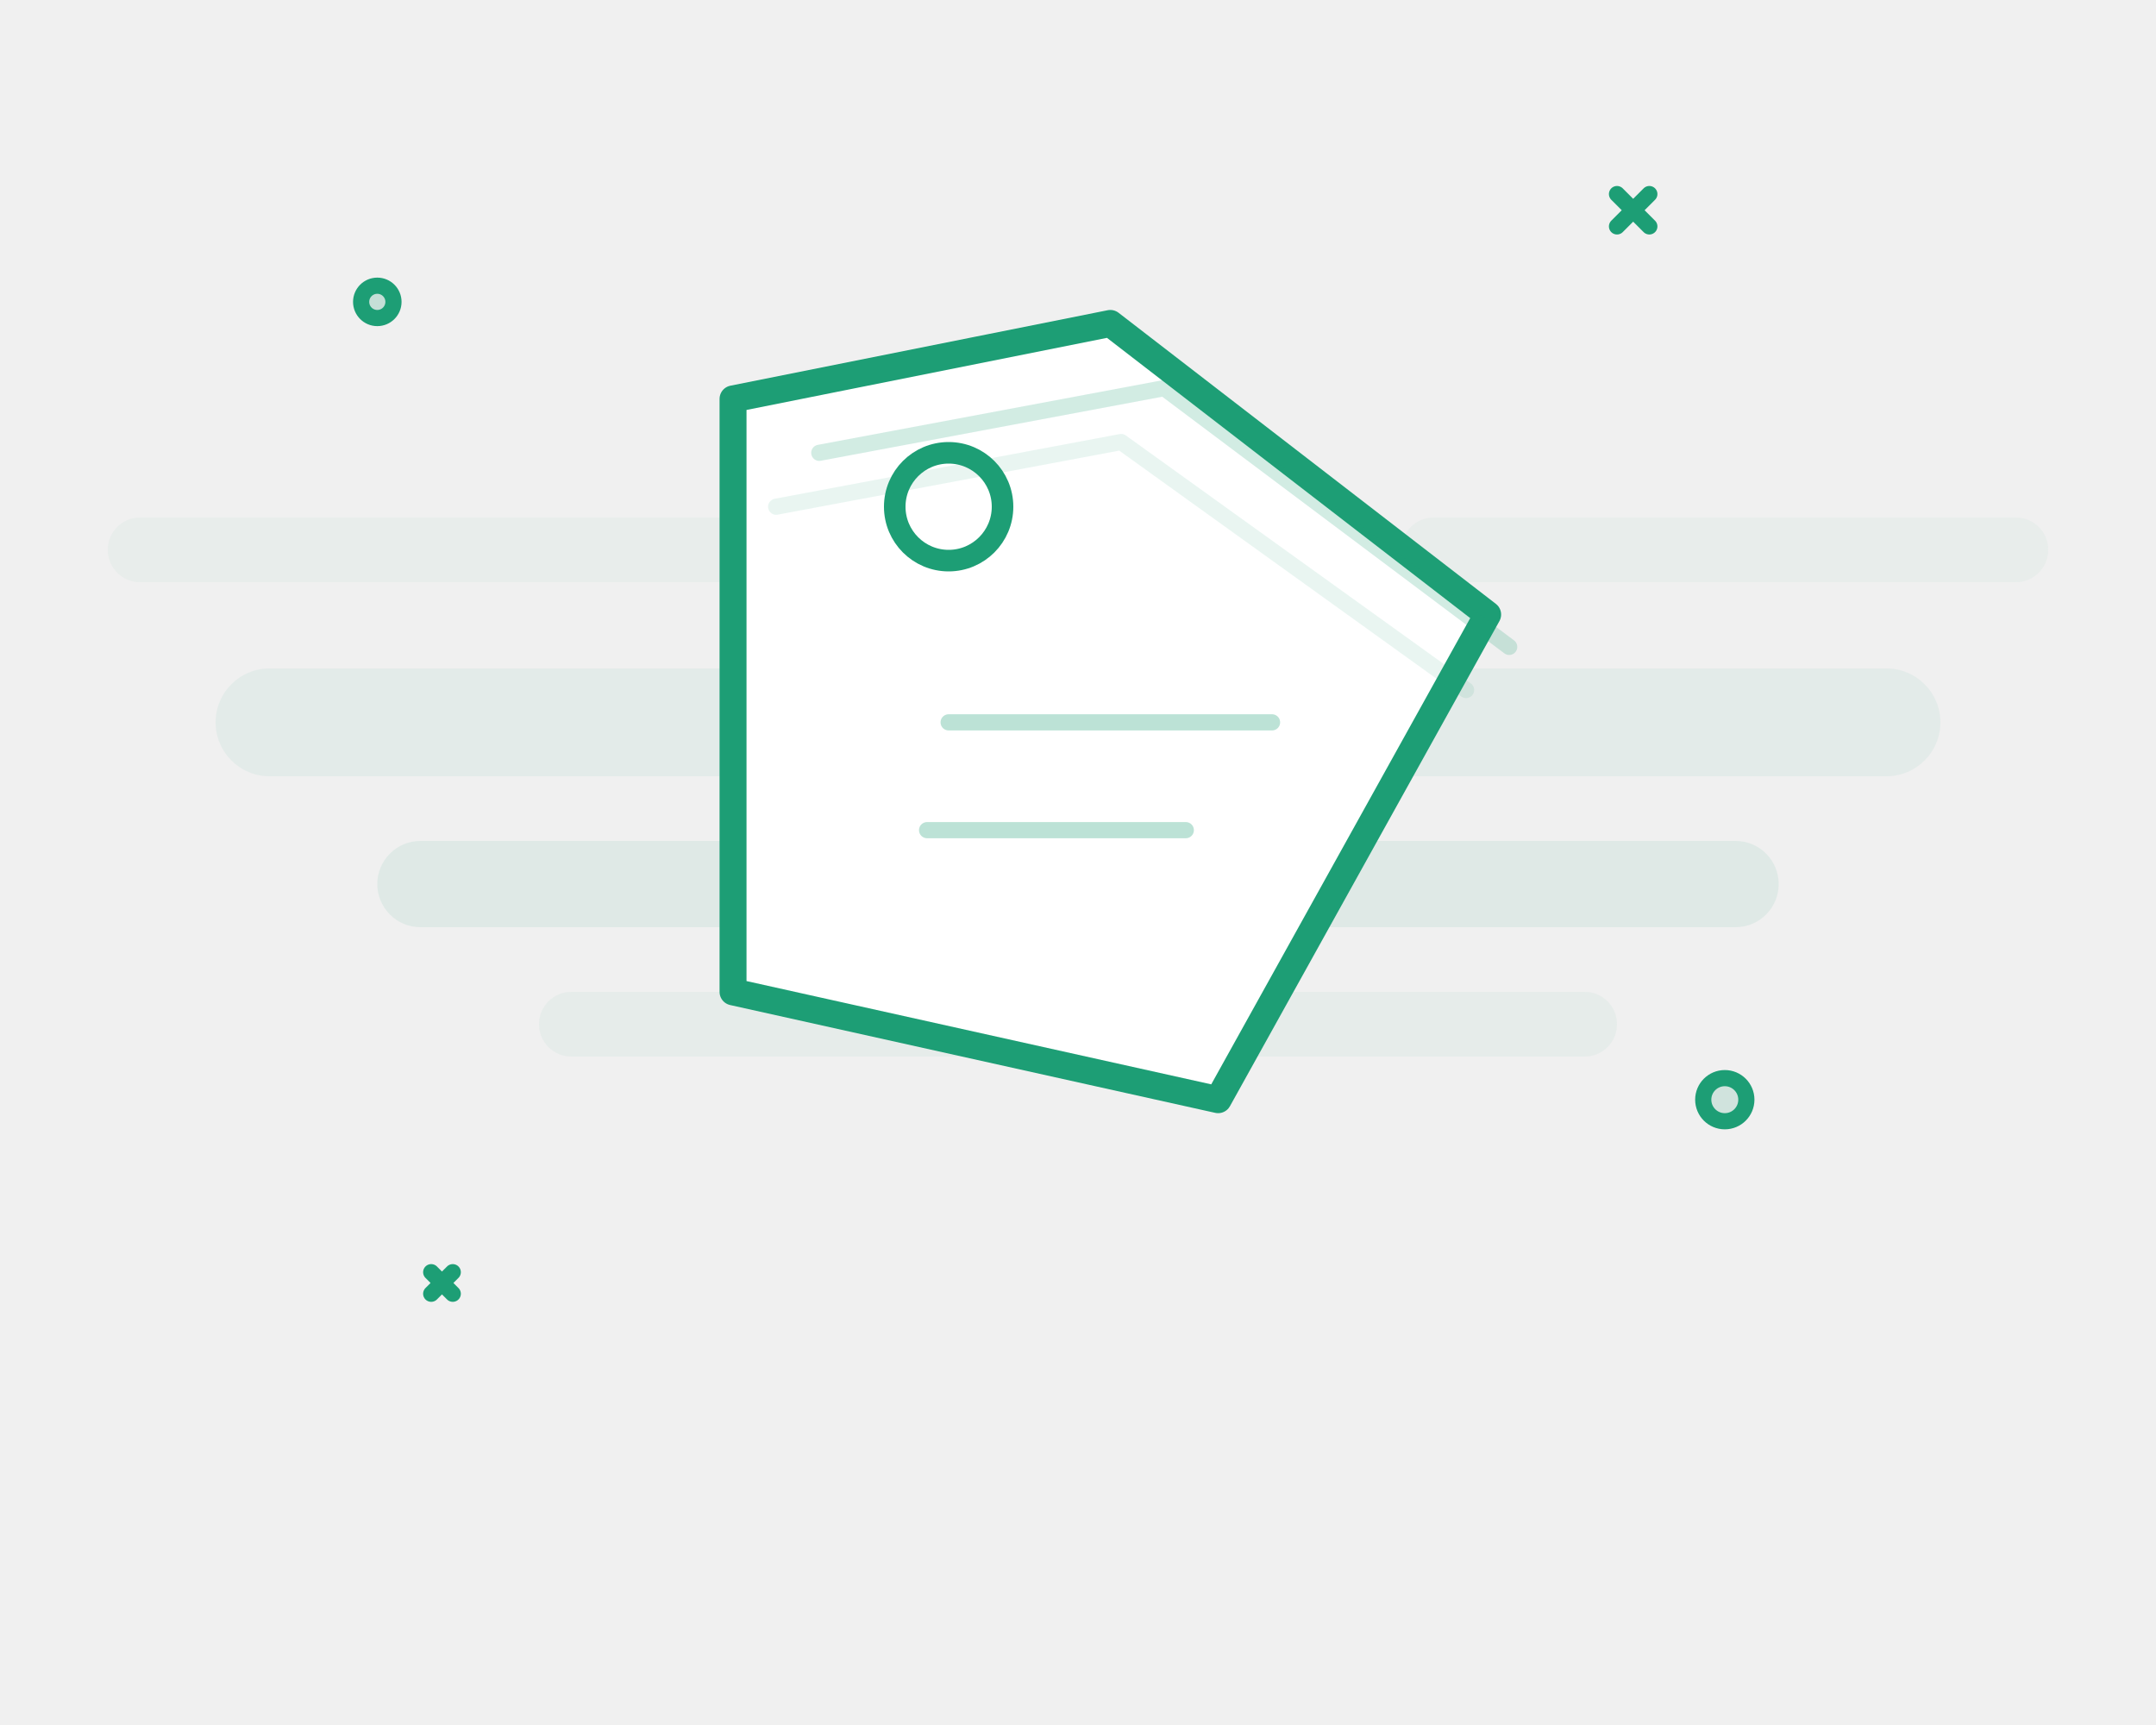
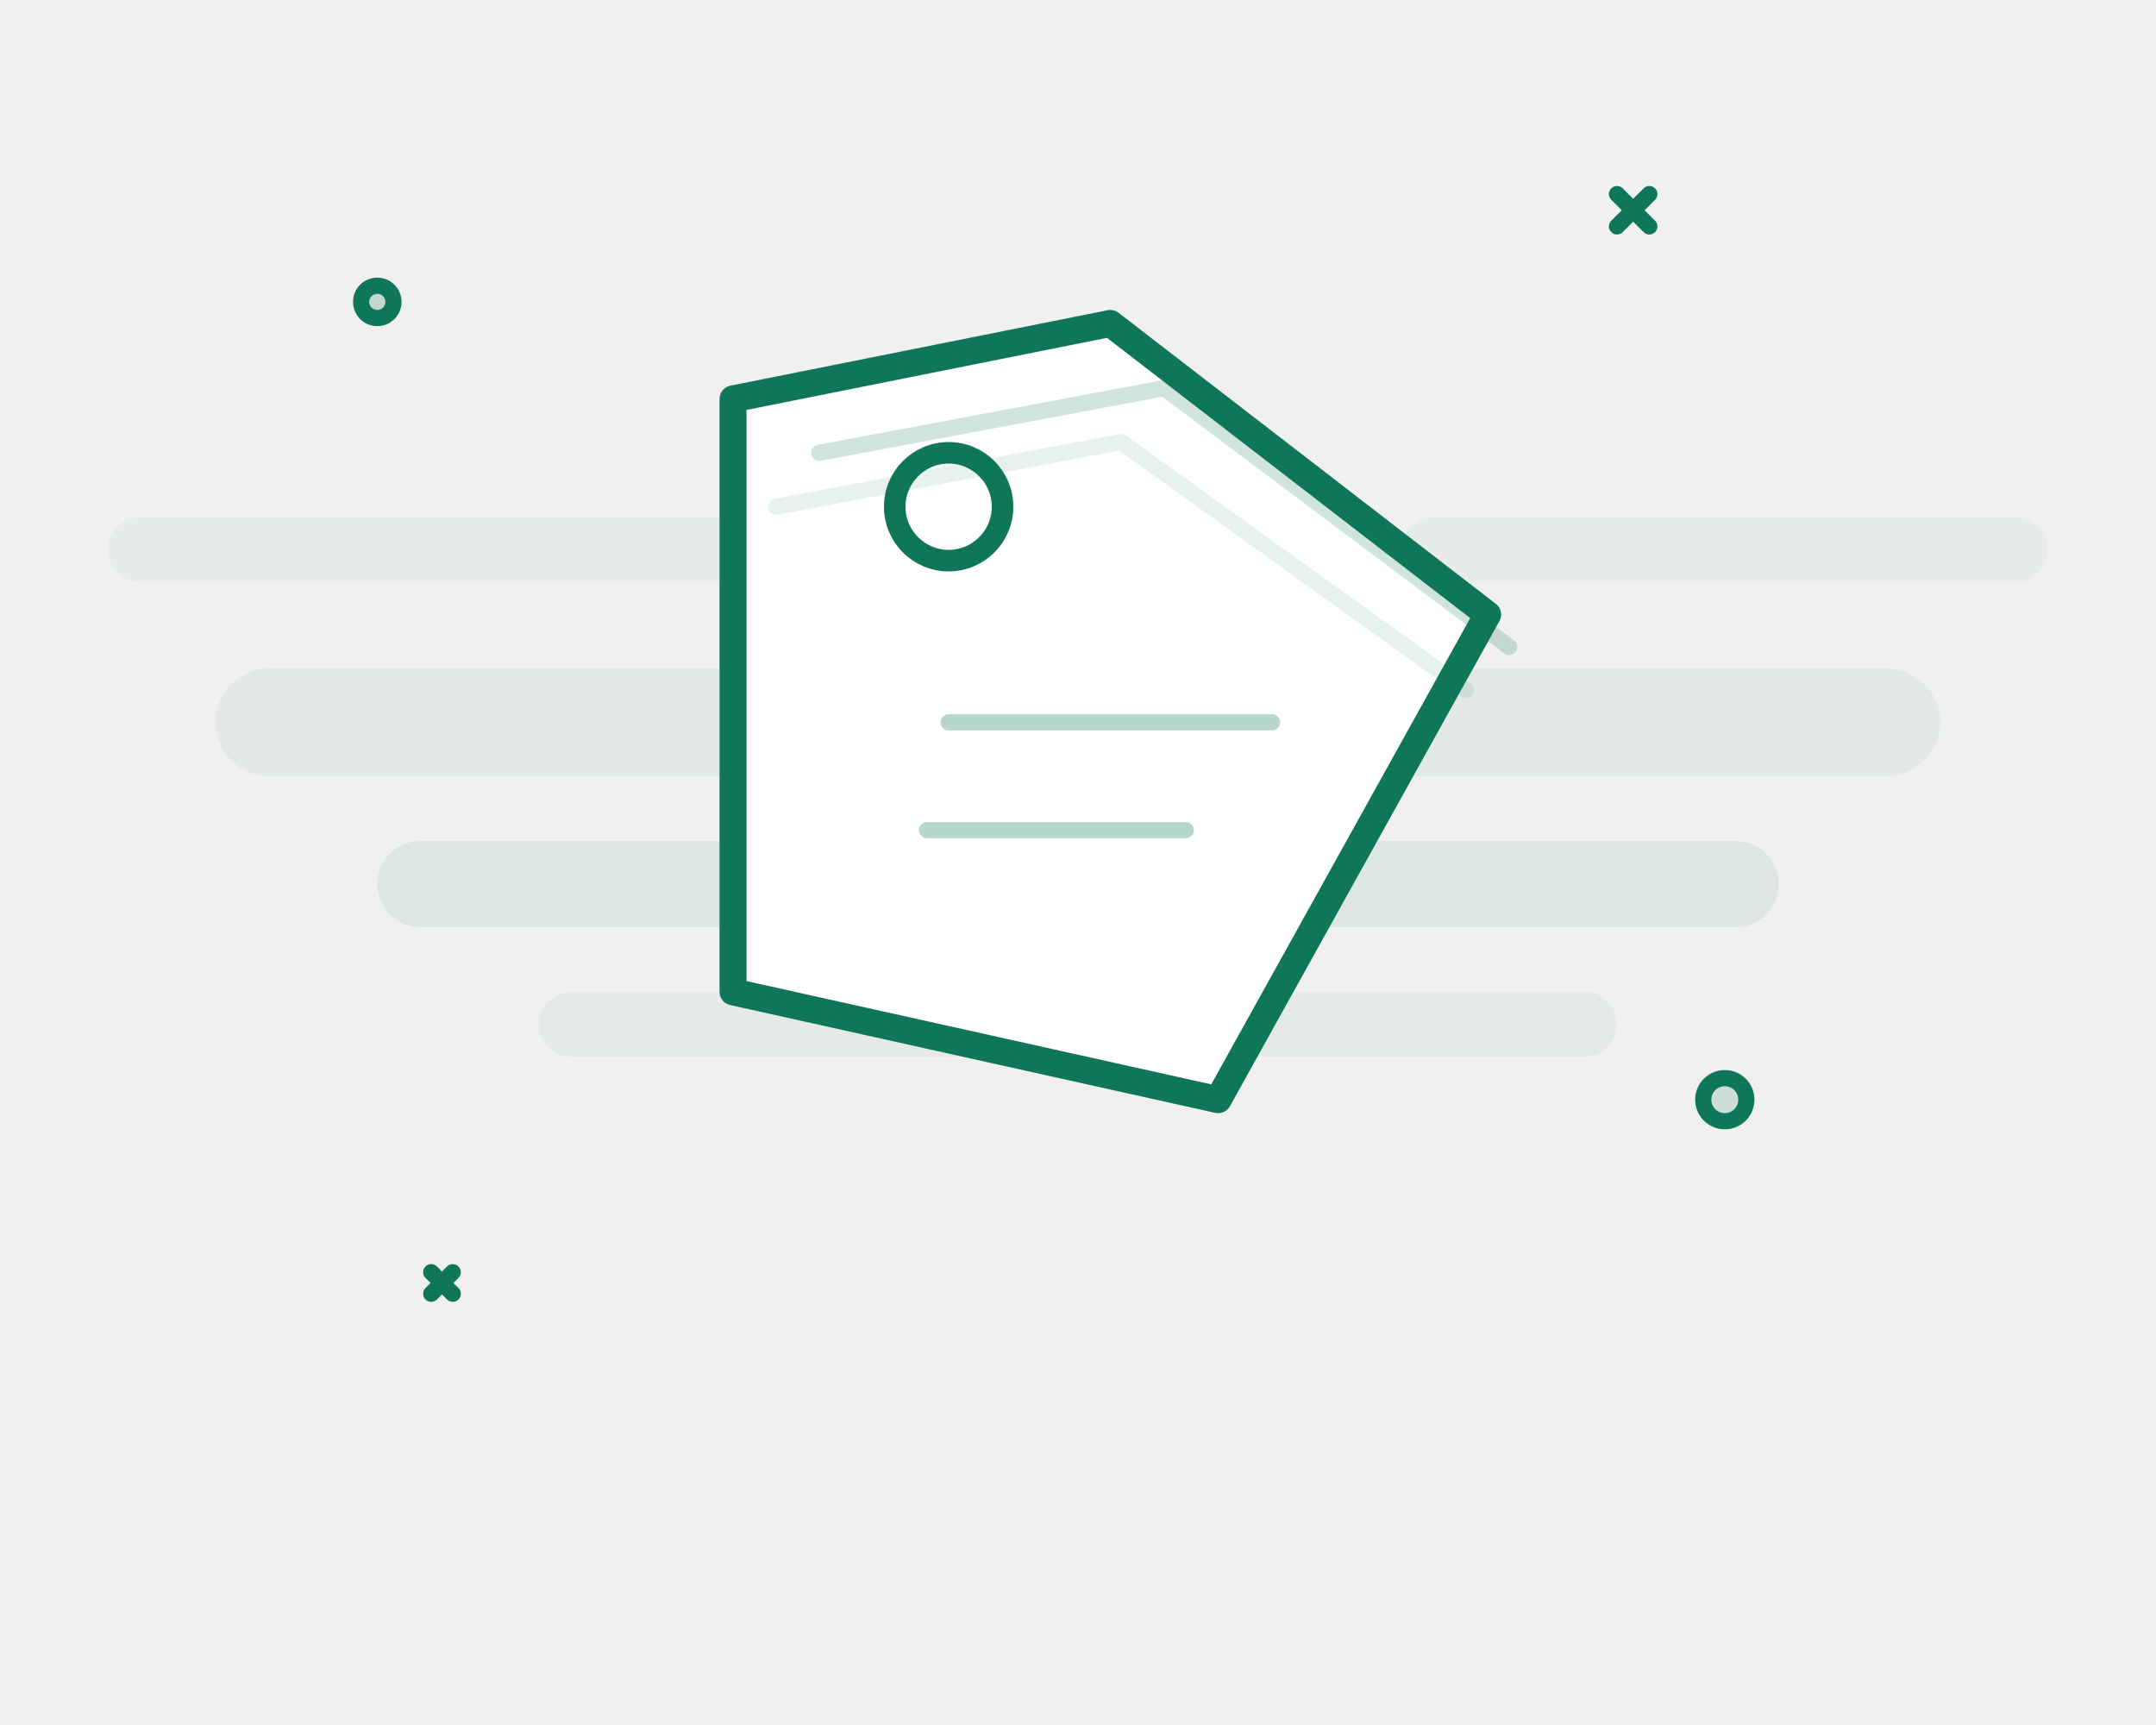
<svg xmlns="http://www.w3.org/2000/svg" width="200" height="160" viewBox="0 0 200 160" fill="none">
-   <rect x="20" y="62" width="160" height="10" rx="5" fill="#1D9E75" fill-opacity="0.06" />
-   <rect x="35" y="78" width="130" height="8" rx="4" fill="#1D9E75" fill-opacity="0.08" />
-   <rect x="50" y="92" width="100" height="6" rx="3" fill="#1D9E75" fill-opacity="0.05" />
-   <rect x="10" y="48" width="80" height="6" rx="3" fill="#1D9E75" fill-opacity="0.04" />
-   <rect x="130" y="48" width="60" height="6" rx="3" fill="#1D9E75" fill-opacity="0.04" />
+   <rect x="20" y="62" width="160" height="10" rx="5" fill="#0F7657" fill-opacity="0.06" />
+   <rect x="35" y="78" width="130" height="8" rx="4" fill="#0F7657" fill-opacity="0.08" />
+   <rect x="50" y="92" width="100" height="6" rx="3" fill="#0F7657" fill-opacity="0.05" />
+   <rect x="10" y="48" width="80" height="6" rx="3" fill="#0F7657" fill-opacity="0.04" />
+   <rect x="130" y="48" width="60" height="6" rx="3" fill="#0F7657" fill-opacity="0.04" />
  <g transform="translate(58, 22)">
-     <path d="M10 15L45 8L80 35L55 80L10 70Z" stroke="#1D9E75" stroke-width="2.5" stroke-linecap="round" stroke-linejoin="round" fill="white" />
-     <circle cx="30" cy="25" r="5" stroke="#1D9E75" stroke-width="2" fill="white" />
-     <path d="M18 20L50 14L82 38" stroke="#1D9E75" stroke-width="1.5" stroke-linecap="round" stroke-linejoin="round" opacity="0.2" />
-     <path d="M14 25L46 19L78 42" stroke="#1D9E75" stroke-width="1.5" stroke-linecap="round" stroke-linejoin="round" opacity="0.1" />
-     <path d="M30 45H60" stroke="#1D9E75" stroke-width="1.5" stroke-linecap="round" opacity="0.3" />
-     <path d="M28 55H52" stroke="#1D9E75" stroke-width="1.5" stroke-linecap="round" opacity="0.3" />
+     <path d="M10 15L45 8L80 35L55 80L10 70Z" stroke="#0F7657" stroke-width="2.5" stroke-linecap="round" stroke-linejoin="round" fill="white" />
+     <circle cx="30" cy="25" r="5" stroke="#0F7657" stroke-width="2" fill="white" />
+     <path d="M18 20L50 14L82 38" stroke="#0F7657" stroke-width="1.5" stroke-linecap="round" stroke-linejoin="round" opacity="0.2" />
+     <path d="M14 25L46 19L78 42" stroke="#0F7657" stroke-width="1.5" stroke-linecap="round" stroke-linejoin="round" opacity="0.1" />
+     <path d="M30 45H60" stroke="#0F7657" stroke-width="1.5" stroke-linecap="round" opacity="0.3" />
+     <path d="M28 55H52" stroke="#0F7657" stroke-width="1.5" stroke-linecap="round" opacity="0.3" />
  </g>
-   <g stroke="#1D9E75" stroke-width="1.5" stroke-linecap="round">
+   <g stroke="#0F7657" stroke-width="1.5" stroke-linecap="round">
    <path d="M150 18L153 21M153 18L150 21" />
    <path d="M40 118L42 120M42 118L40 120" />
-     <circle cx="160" cy="102" r="2" fill="#1D9E75" fill-opacity="0.15" />
-     <circle cx="35" cy="28" r="1.5" fill="#1D9E75" fill-opacity="0.2" />
+     <circle cx="160" cy="102" r="2" fill="#0F7657" fill-opacity="0.15" />
+     <circle cx="35" cy="28" r="1.5" fill="#0F7657" fill-opacity="0.2" />
  </g>
</svg>
